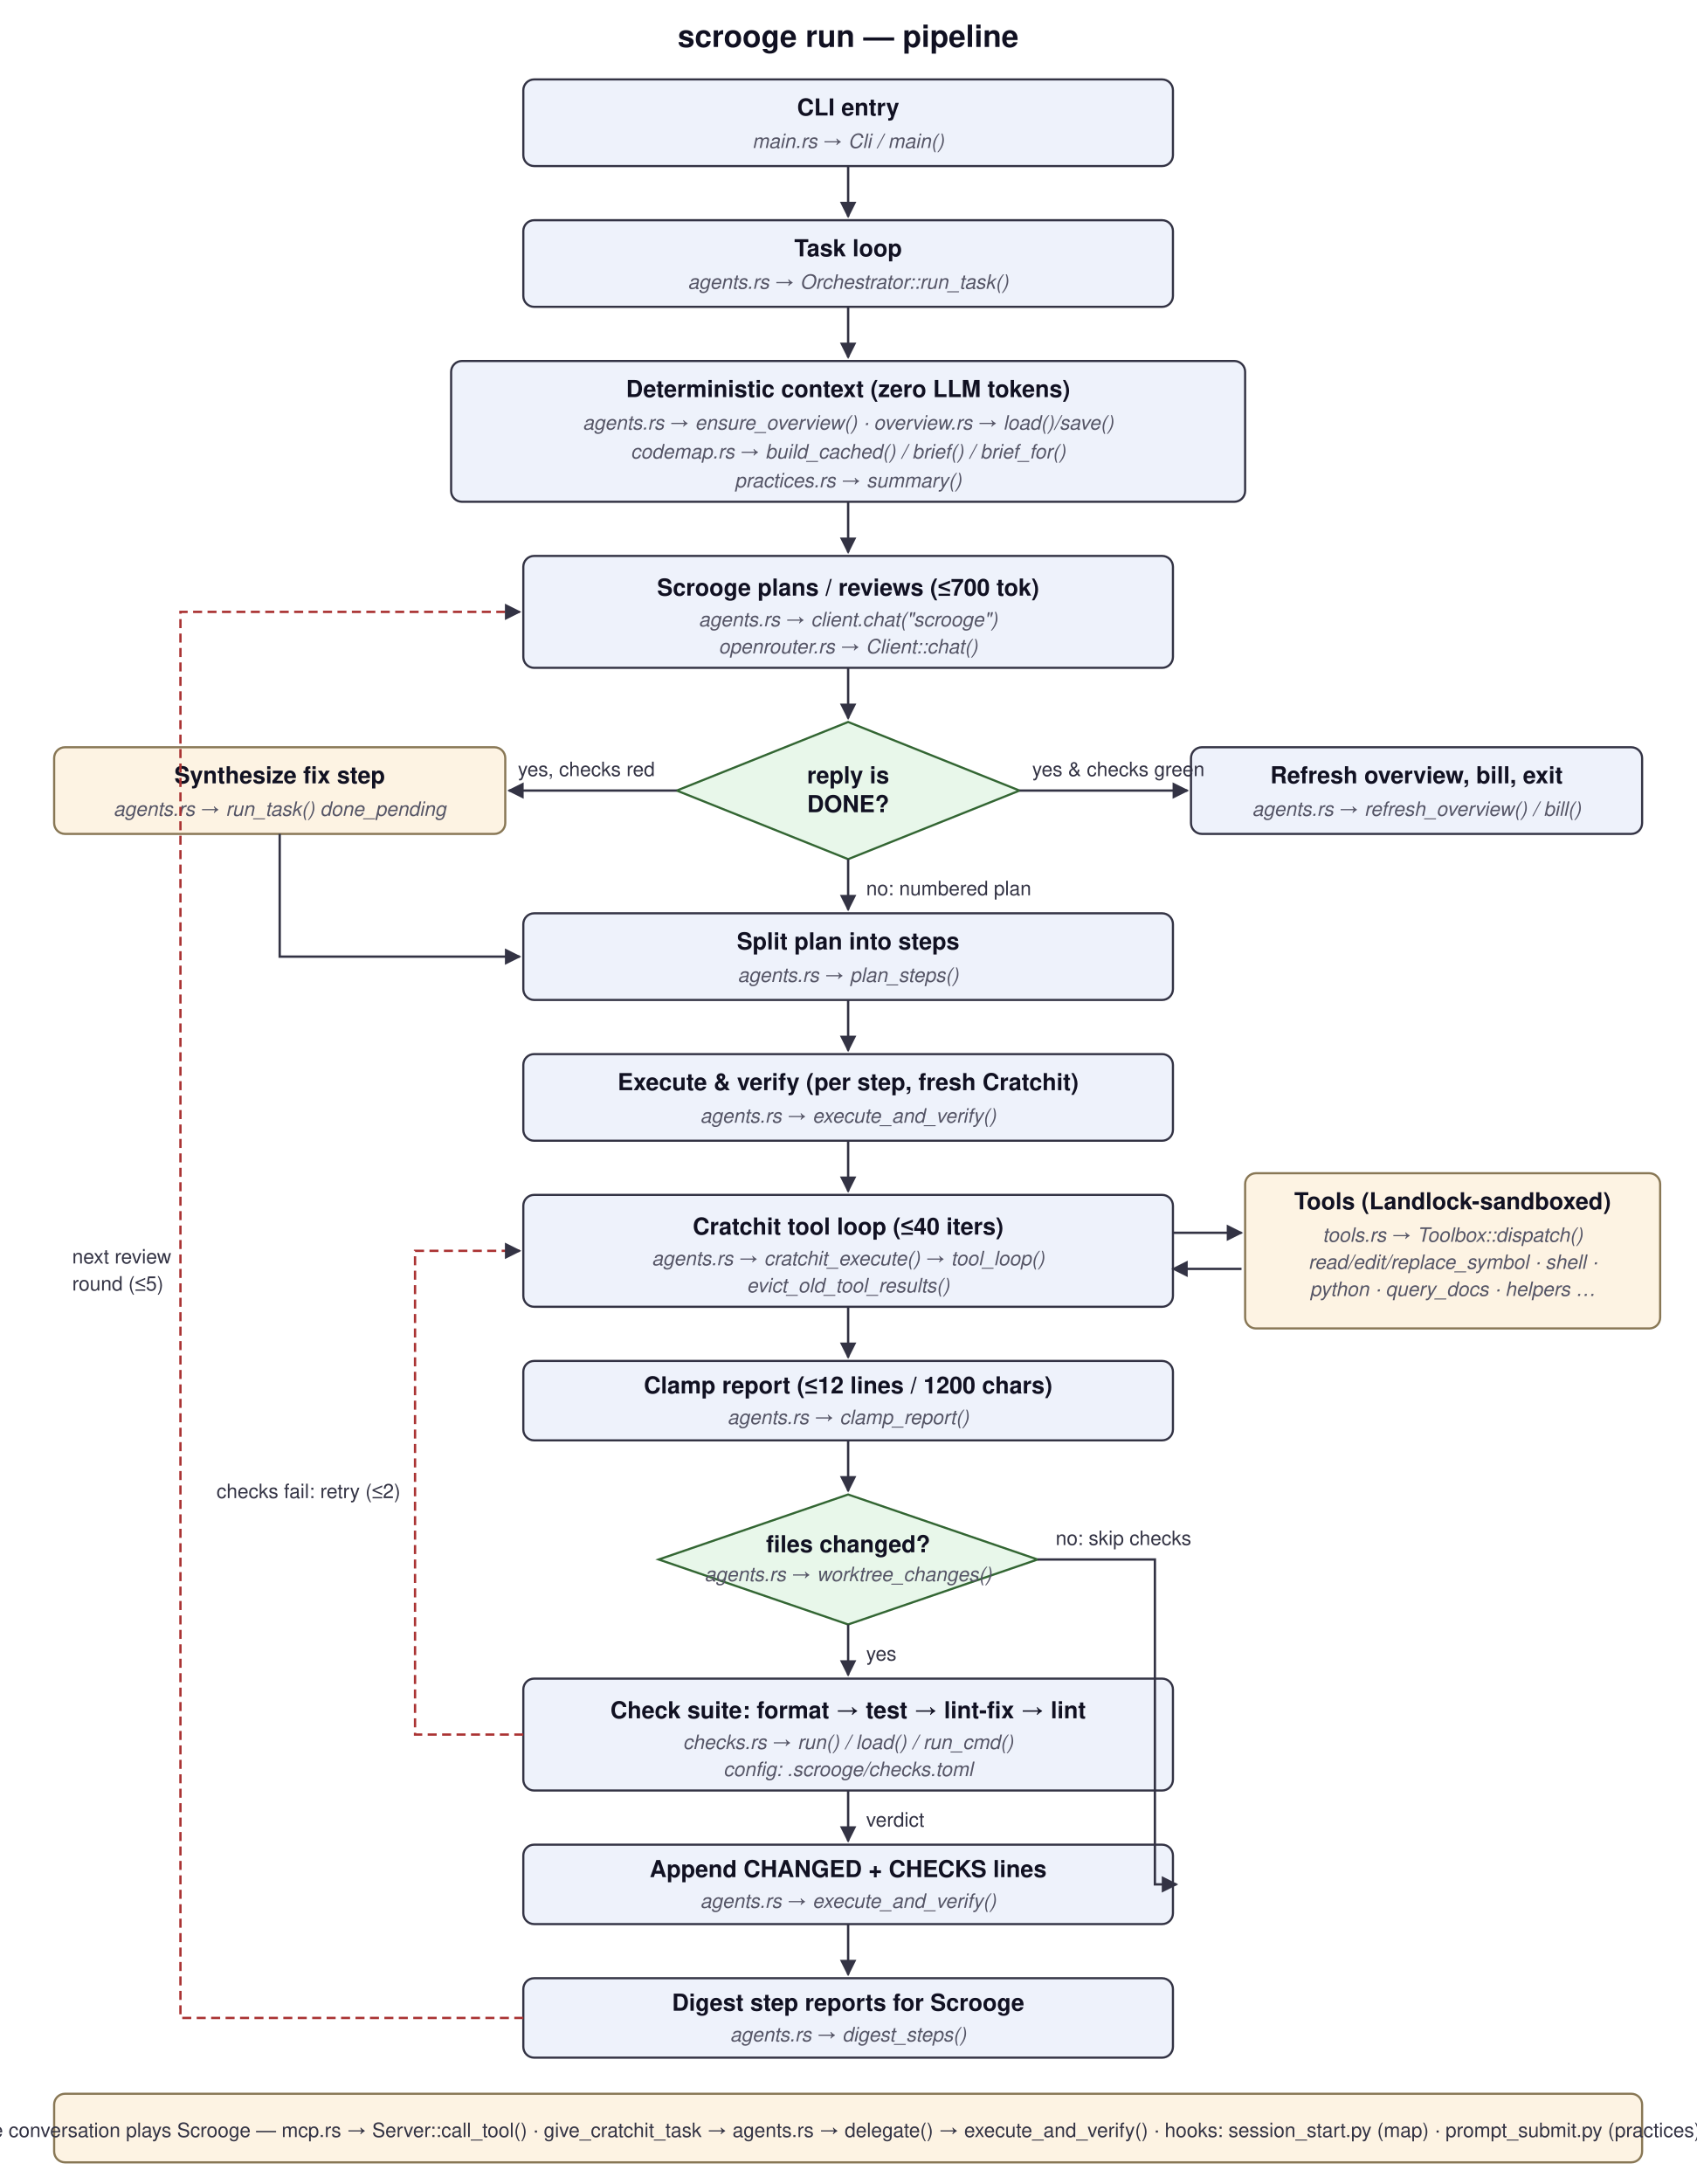
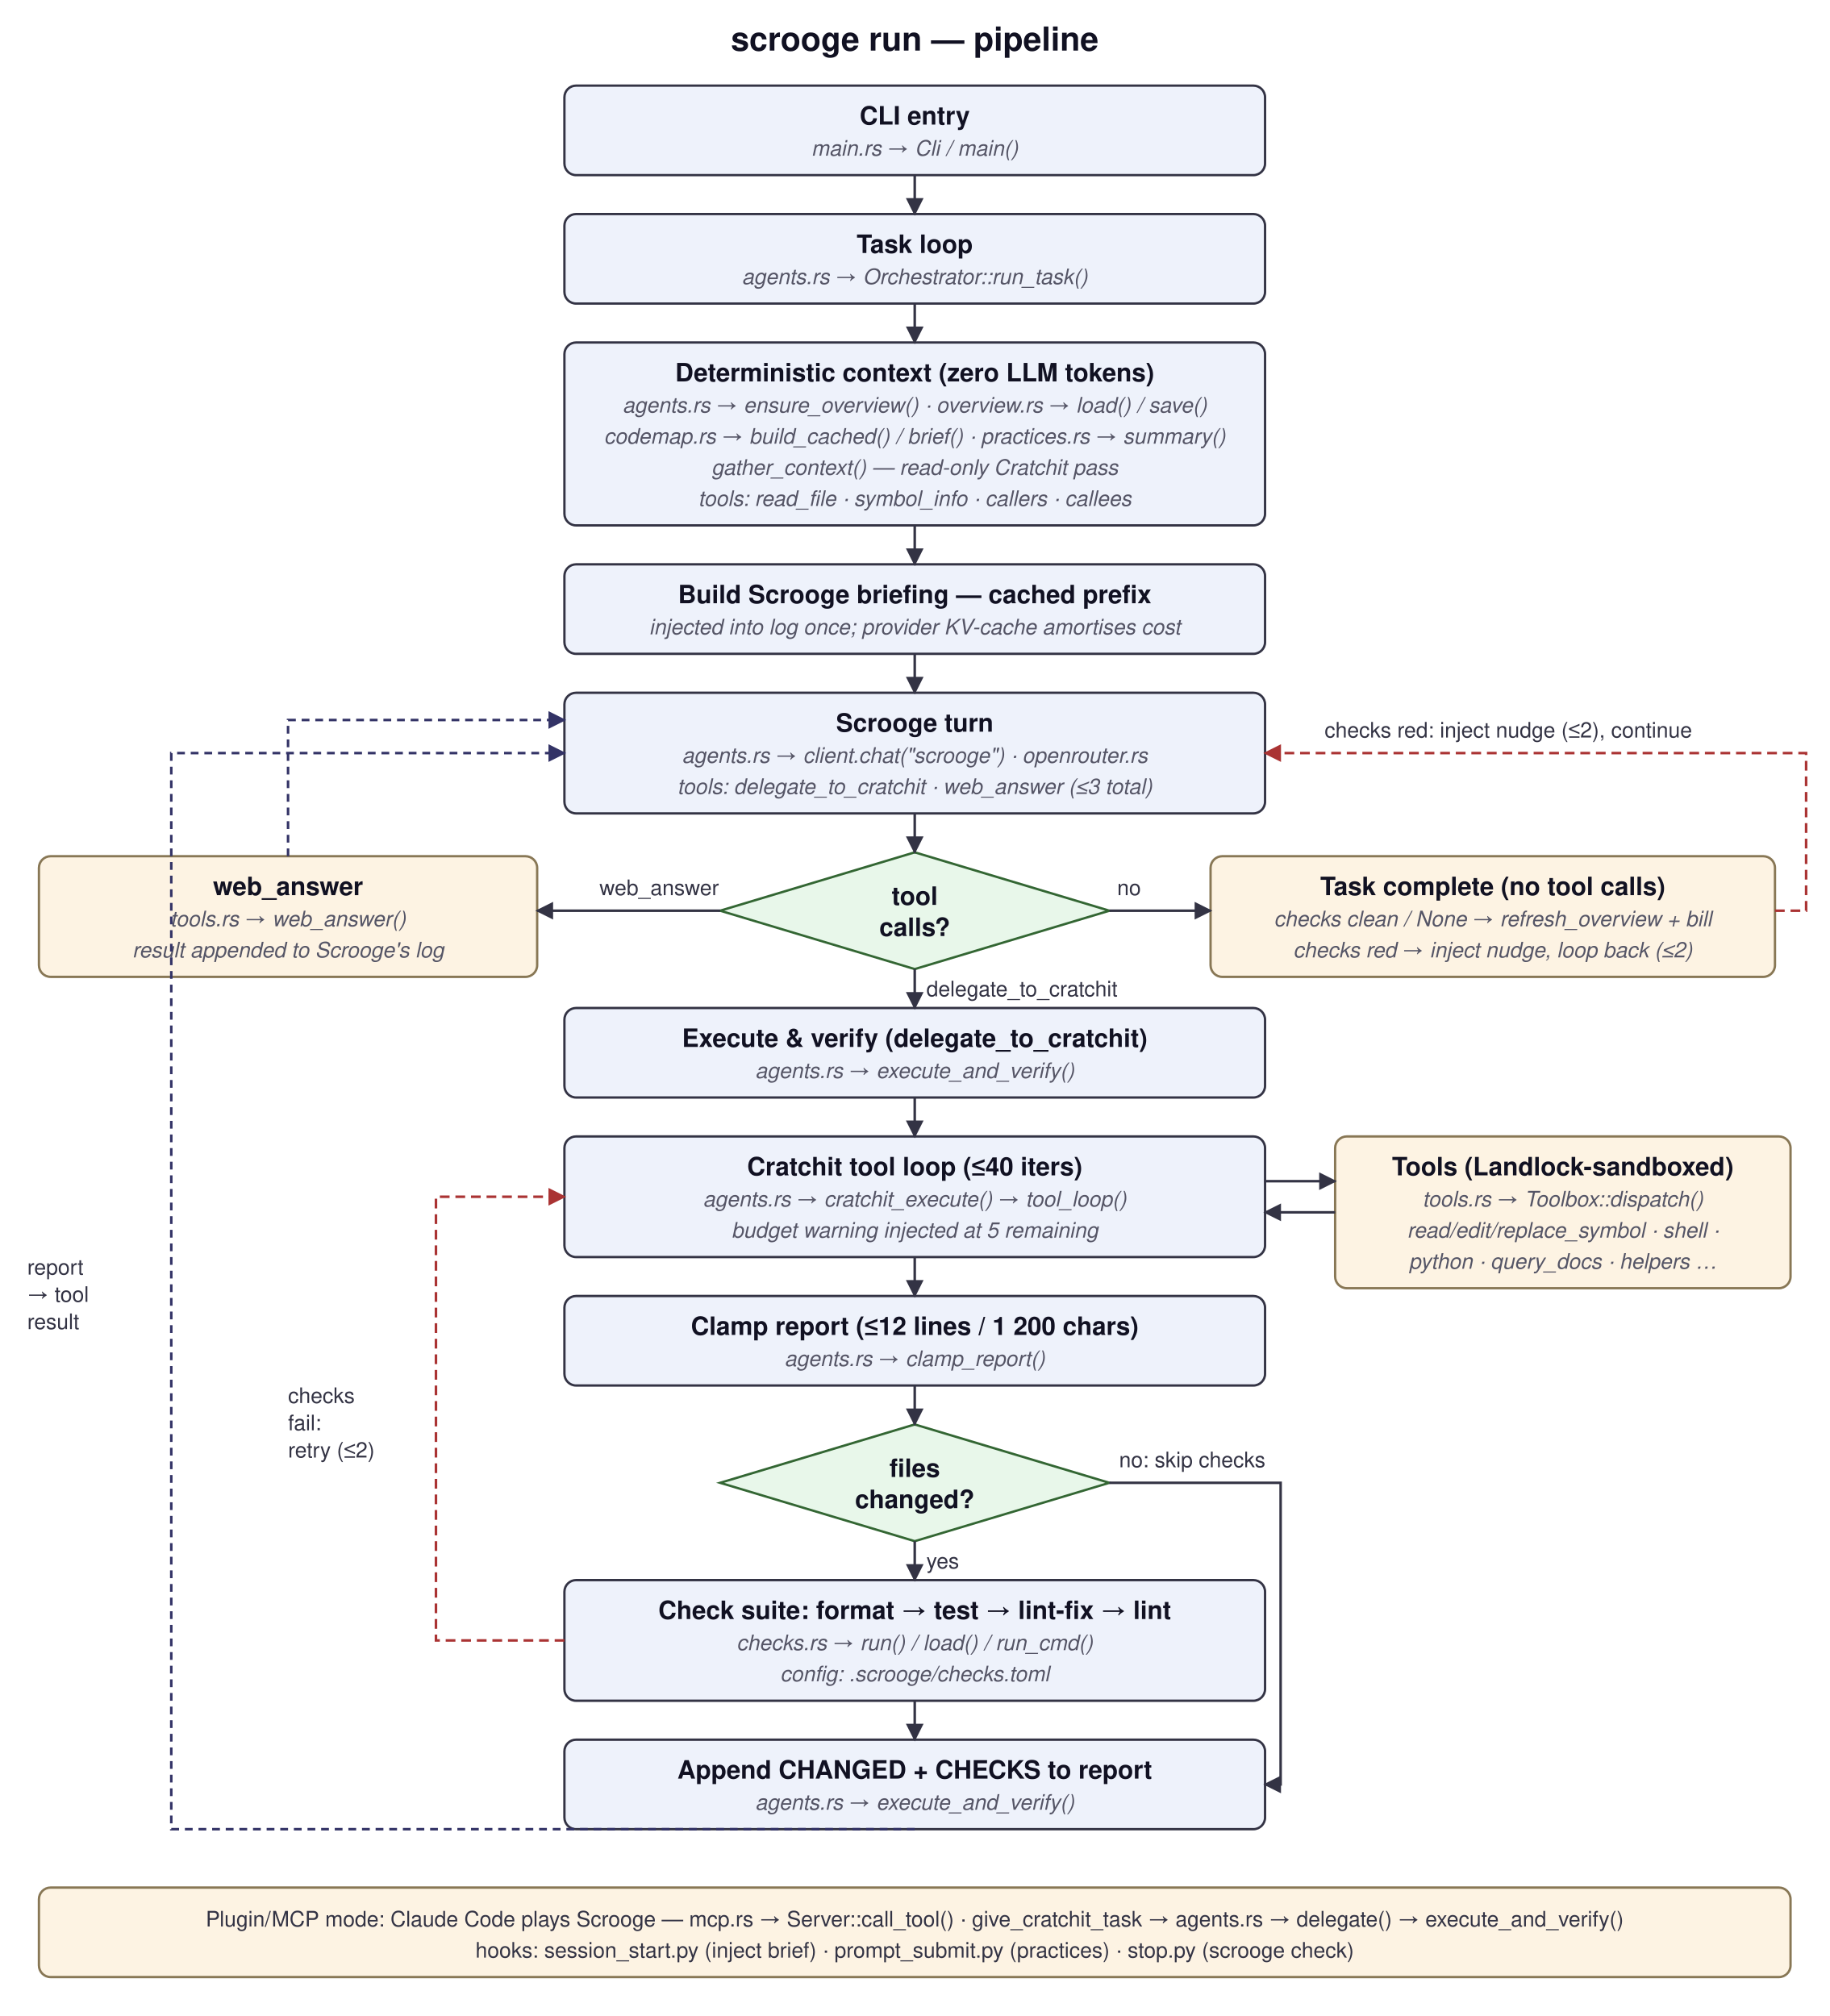
- <svg xmlns="http://www.w3.org/2000/svg" width="940" height="1210" viewBox="0 0 940 1210" font-family="Helvetica, Arial, sans-serif">
+ <svg xmlns="http://www.w3.org/2000/svg" width="940" height="1036" viewBox="0 0 940 1036" font-family="Helvetica, Arial, sans-serif">
  <defs>
-     <marker id="arrow" viewBox="0 0 10 10" refX="9" refY="5" markerWidth="7" markerHeight="7" orient="auto-start-reverse">
+     <marker id="arr" viewBox="0 0 10 10" refX="9" refY="5" markerWidth="7" markerHeight="7" orient="auto-start-reverse">
      <path d="M0,0 L10,5 L0,10 z" fill="#334" />
+     </marker>
+     <marker id="arr-r" viewBox="0 0 10 10" refX="9" refY="5" markerWidth="7" markerHeight="7" orient="auto-start-reverse">
+       <path d="M0,0 L10,5 L0,10 z" fill="#a33" />
+     </marker>
+     <marker id="arr-b" viewBox="0 0 10 10" refX="9" refY="5" markerWidth="7" markerHeight="7" orient="auto-start-reverse">
+       <path d="M0,0 L10,5 L0,10 z" fill="#336" />
    </marker>
  </defs>
  <style>
-     .box { fill:#eef2fb; stroke:#334; stroke-width:1.2; rx:6; }
-     .side { fill:#fdf3e3; stroke:#875; stroke-width:1.2; rx:6; }
-     .diamond { fill:#e8f7ea; stroke:#363; stroke-width:1.2; }
-     .t { font-size:13px; font-weight:bold; fill:#112; text-anchor:middle; }
-     .s { font-size:11px; font-style:italic; fill:#556; text-anchor:middle; }
-     .l { font-size:11px; fill:#334; }
-     .edge { stroke:#334; stroke-width:1.3; fill:none; marker-end:url(#arrow); }
-     .loop { stroke:#a33; stroke-width:1.3; fill:none; marker-end:url(#arrow); stroke-dasharray:5 3; }
+     .box  { fill:#eef2fb; stroke:#334; stroke-width:1.2; }
+     .side { fill:#fdf3e3; stroke:#875; stroke-width:1.2; }
+     .dia  { fill:#e8f7ea; stroke:#363; stroke-width:1.2; }
+     .t    { font-size:13px; font-weight:bold; fill:#112; text-anchor:middle; }
+     .s    { font-size:11px; font-style:italic; fill:#556; text-anchor:middle; }
+     .l    { font-size:11px; fill:#334; }
+     .edge { stroke:#334; stroke-width:1.3; fill:none; marker-end:url(#arr); }
+     .loop { stroke:#a33; stroke-width:1.3; fill:none; marker-end:url(#arr-r); stroke-dasharray:5 3; }
+     .fwd  { stroke:#336; stroke-width:1.3; fill:none; marker-end:url(#arr-b); stroke-dasharray:4 3; }
  </style>
  <text x="470" y="26" text-anchor="middle" font-size="17" font-weight="bold" fill="#112">scrooge run — pipeline</text>
-   <rect class="box" x="290" y="44" width="360" height="48" rx="6" />
-   <text class="t" x="470" y="64">CLI entry</text>
-   <text class="s" x="470" y="82">main.rs → Cli / main()</text>
-   <rect class="box" x="290" y="122" width="360" height="48" rx="6" />
-   <text class="t" x="470" y="142">Task loop</text>
-   <text class="s" x="470" y="160">agents.rs → Orchestrator::run_task()</text>
-   <rect class="box" x="250" y="200" width="440" height="78" rx="6" />
-   <text class="t" x="470" y="220">Deterministic context (zero LLM tokens)</text>
-   <text class="s" x="470" y="238">agents.rs → ensure_overview() · overview.rs → load()/save()</text>
-   <text class="s" x="470" y="254">codemap.rs → build_cached() / brief() / brief_for()</text>
-   <text class="s" x="470" y="270">practices.rs → summary()</text>
-   <rect class="box" x="290" y="308" width="360" height="62" rx="6" />
-   <text class="t" x="470" y="330">Scrooge plans / reviews (≤700 tok)</text>
-   <text class="s" x="470" y="347">agents.rs → client.chat("scrooge")</text>
-   <text class="s" x="470" y="362">openrouter.rs → Client::chat()</text>
-   <polygon class="diamond" points="470,400 565,438 470,476 375,438" />
-   <text class="t" x="470" y="434">reply is</text>
-   <text class="t" x="470" y="450">DONE?</text>
-   <rect class="box" x="660" y="414" width="250" height="48" rx="6" />
-   <text class="t" x="785" y="434">Refresh overview, bill, exit</text>
-   <text class="s" x="785" y="452">agents.rs → refresh_overview() / bill()</text>
-   <rect class="side" x="30" y="414" width="250" height="48" rx="6" />
-   <text class="t" x="155" y="434">Synthesize fix step</text>
-   <text class="s" x="155" y="452">agents.rs → run_task() done_pending</text>
-   <rect class="box" x="290" y="506" width="360" height="48" rx="6" />
-   <text class="t" x="470" y="526">Split plan into steps</text>
-   <text class="s" x="470" y="544">agents.rs → plan_steps()</text>
-   <rect class="box" x="290" y="584" width="360" height="48" rx="6" />
-   <text class="t" x="470" y="604">Execute &amp; verify (per step, fresh Cratchit)</text>
-   <text class="s" x="470" y="622">agents.rs → execute_and_verify()</text>
-   <rect class="box" x="290" y="662" width="360" height="62" rx="6" />
-   <text class="t" x="470" y="684">Cratchit tool loop (≤40 iters)</text>
-   <text class="s" x="470" y="701">agents.rs → cratchit_execute() → tool_loop()</text>
-   <text class="s" x="470" y="716">evict_old_tool_results()</text>
-   <rect class="side" x="690" y="650" width="230" height="86" rx="6" />
-   <text class="t" x="805" y="670">Tools (Landlock-sandboxed)</text>
-   <text class="s" x="805" y="688">tools.rs → Toolbox::dispatch()</text>
-   <text class="s" x="805" y="703">read/edit/replace_symbol · shell ·</text>
-   <text class="s" x="805" y="718">python · query_docs · helpers …</text>
-   <rect class="box" x="290" y="754" width="360" height="44" rx="6" />
-   <text class="t" x="470" y="772">Clamp report (≤12 lines / 1200 chars)</text>
-   <text class="s" x="470" y="789">agents.rs → clamp_report()</text>
-   <polygon class="diamond" points="470,828 575,864 470,900 365,864" />
-   <text class="t" x="470" y="860">files changed?</text>
-   <text class="s" x="470" y="876">agents.rs → worktree_changes()</text>
-   <rect class="box" x="290" y="930" width="360" height="62" rx="6" />
-   <text class="t" x="470" y="952">Check suite: format → test → lint-fix → lint</text>
-   <text class="s" x="470" y="969">checks.rs → run() / load() / run_cmd()</text>
-   <text class="s" x="470" y="984">config: .scrooge/checks.toml</text>
-   <rect class="box" x="290" y="1022" width="360" height="44" rx="6" />
-   <text class="t" x="470" y="1040">Append CHANGED + CHECKS lines</text>
-   <text class="s" x="470" y="1057">agents.rs → execute_and_verify()</text>
-   <rect class="box" x="290" y="1096" width="360" height="44" rx="6" />
-   <text class="t" x="470" y="1114">Digest step reports for Scrooge</text>
-   <text class="s" x="470" y="1131">agents.rs → digest_steps()</text>
-   <rect class="side" x="30" y="1160" width="880" height="38" rx="6" />
-   <text class="l" x="470" y="1184" text-anchor="middle">Plugin/MCP mode: Claude conversation plays Scrooge — mcp.rs → Server::call_tool() · give_cratchit_task → agents.rs → delegate() → execute_and_verify() · hooks: session_start.py (map) · prompt_submit.py (practices) · stop.py (scrooge check)</text>
-   <line class="edge" x1="470" y1="92" x2="470" y2="120" />
-   <line class="edge" x1="470" y1="170" x2="470" y2="198" />
-   <line class="edge" x1="470" y1="278" x2="470" y2="306" />
-   <line class="edge" x1="470" y1="370" x2="470" y2="398" />
-   <line class="edge" x1="470" y1="476" x2="470" y2="504" />
-   <text class="l" x="480" y="496">no: numbered plan</text>
-   <line class="edge" x1="470" y1="554" x2="470" y2="582" />
-   <line class="edge" x1="470" y1="632" x2="470" y2="660" />
-   <line class="edge" x1="470" y1="724" x2="470" y2="752" />
-   <line class="edge" x1="470" y1="798" x2="470" y2="826" />
-   <line class="edge" x1="470" y1="900" x2="470" y2="928" />
-   <text class="l" x="480" y="920">yes</text>
-   <line class="edge" x1="470" y1="992" x2="470" y2="1020" />
-   <text class="l" x="480" y="1012">verdict</text>
-   <line class="edge" x1="470" y1="1066" x2="470" y2="1094" />
-   <line class="edge" x1="565" y1="438" x2="658" y2="438" />
-   <text class="l" x="572" y="430">yes &amp; checks green</text>
-   <line class="edge" x1="375" y1="438" x2="282" y2="438" />
-   <text class="l" x="287" y="430">yes, checks red</text>
-   <path class="edge" d="M155,462 L155,530 L288,530" />
-   <path class="edge" d="M575,864 L640,864 L640,1044 L652,1044" />
-   <text class="l" x="585" y="856">no: skip checks</text>
-   <line class="edge" x1="650" y1="683" x2="688" y2="683" />
-   <line class="edge" x1="688" y1="703" x2="650" y2="703" />
-   <path class="loop" d="M290,961 L230,961 L230,693 L288,693" />
-   <text class="l" x="120" y="830" fill="#a33">checks fail: retry (≤2)</text>
-   <path class="loop" d="M290,1118 L100,1118 L100,339 L288,339" />
-   <text class="l" x="40" y="700" fill="#a33">next review</text>
-   <text class="l" x="40" y="715" fill="#a33">round (≤5)</text>
+   <rect class="box" x="290" y="44" width="360" height="46" rx="6" />
+   <text class="t" x="470" y="64" text-anchor="middle">CLI entry</text>
+   <text class="s" x="470" y="80" text-anchor="middle">main.rs → Cli / main()</text>
+   <rect class="box" x="290" y="110" width="360" height="46" rx="6" />
+   <text class="t" x="470" y="130" text-anchor="middle">Task loop</text>
+   <text class="s" x="470" y="146" text-anchor="middle">agents.rs → Orchestrator::run_task()</text>
+   <rect class="box" x="290" y="176" width="360" height="94" rx="6" />
+   <text class="t" x="470" y="196" text-anchor="middle">Deterministic context  (zero LLM tokens)</text>
+   <text class="s" x="470" y="212" text-anchor="middle">agents.rs → ensure_overview()  ·  overview.rs → load() / save()</text>
+   <text class="s" x="470" y="228" text-anchor="middle">codemap.rs → build_cached() / brief()  ·  practices.rs → summary()</text>
+   <text class="s" x="470" y="244" text-anchor="middle">gather_context() — read-only Cratchit pass</text>
+   <text class="s" x="470" y="260" text-anchor="middle">tools: read_file · symbol_info · callers · callees</text>
+   <rect class="box" x="290" y="290" width="360" height="46" rx="6" />
+   <text class="t" x="470" y="310" text-anchor="middle">Build Scrooge briefing — cached prefix</text>
+   <text class="s" x="470" y="326" text-anchor="middle">injected into log once; provider KV-cache amortises cost</text>
+   <rect class="box" x="290" y="356" width="360" height="62" rx="6" />
+   <text class="t" x="470" y="376" text-anchor="middle">Scrooge turn</text>
+   <text class="s" x="470" y="392" text-anchor="middle">agents.rs → client.chat("scrooge")  ·  openrouter.rs</text>
+   <text class="s" x="470" y="408" text-anchor="middle">tools: delegate_to_cratchit  ·  web_answer (≤3 total)</text>
+   <polygon class="dia" points="470,438 570,468 470,498 370,468" />
+   <text class="t" x="470" y="465" text-anchor="middle">tool</text>
+   <text class="t" x="470" y="481" text-anchor="middle">calls?</text>
+   <rect class="box" x="290" y="518" width="360" height="46" rx="6" />
+   <text class="t" x="470" y="538" text-anchor="middle">Execute &amp; verify  (delegate_to_cratchit)</text>
+   <text class="s" x="470" y="554" text-anchor="middle">agents.rs → execute_and_verify()</text>
+   <rect class="box" x="290" y="584" width="360" height="62" rx="6" />
+   <text class="t" x="470" y="604" text-anchor="middle">Cratchit tool loop  (≤40 iters)</text>
+   <text class="s" x="470" y="620" text-anchor="middle">agents.rs → cratchit_execute() → tool_loop()</text>
+   <text class="s" x="470" y="636" text-anchor="middle">budget warning injected at 5 remaining</text>
+   <rect class="box" x="290" y="666" width="360" height="46" rx="6" />
+   <text class="t" x="470" y="686" text-anchor="middle">Clamp report  (≤12 lines / 1 200 chars)</text>
+   <text class="s" x="470" y="702" text-anchor="middle">agents.rs → clamp_report()</text>
+   <polygon class="dia" points="470,732 570,762 470,792 370,762" />
+   <text class="t" x="470" y="759" text-anchor="middle">files</text>
+   <text class="t" x="470" y="775" text-anchor="middle">changed?</text>
+   <rect class="box" x="290" y="812" width="360" height="62" rx="6" />
+   <text class="t" x="470" y="832" text-anchor="middle">Check suite: format → test → lint-fix → lint</text>
+   <text class="s" x="470" y="848" text-anchor="middle">checks.rs → run() / load() / run_cmd()</text>
+   <text class="s" x="470" y="864" text-anchor="middle">config: .scrooge/checks.toml</text>
+   <rect class="box" x="290" y="894" width="360" height="46" rx="6" />
+   <text class="t" x="470" y="914" text-anchor="middle">Append CHANGED + CHECKS to report</text>
+   <text class="s" x="470" y="930" text-anchor="middle">agents.rs → execute_and_verify()</text>
+   <rect class="side" x="622" y="440" width="290" height="62" rx="6" />
+   <text class="t" x="767" y="460" text-anchor="middle">Task complete  (no tool calls)</text>
+   <text class="s" x="767" y="476" text-anchor="middle">checks clean / None → refresh_overview + bill</text>
+   <text class="s" x="767" y="492" text-anchor="middle">checks red → inject nudge, loop back (≤2)</text>
+   <rect class="side" x="20" y="440" width="256" height="62" rx="6" />
+   <text class="t" x="148" y="460" text-anchor="middle">web_answer</text>
+   <text class="s" x="148" y="476" text-anchor="middle">tools.rs → web_answer()</text>
+   <text class="s" x="148" y="492" text-anchor="middle">result appended to Scrooge's log</text>
+   <rect class="side" x="686" y="584" width="234" height="78" rx="6" />
+   <text class="t" x="803" y="604" text-anchor="middle">Tools  (Landlock-sandboxed)</text>
+   <text class="s" x="803" y="620" text-anchor="middle">tools.rs → Toolbox::dispatch()</text>
+   <text class="s" x="803" y="636" text-anchor="middle">read/edit/replace_symbol · shell ·</text>
+   <text class="s" x="803" y="652" text-anchor="middle">python · query_docs · helpers …</text>
+   <rect class="side" x="20" y="970" width="900" height="46" rx="6" />
+   <text class="l" x="470" y="990" text-anchor="middle">Plugin/MCP mode: Claude Code plays Scrooge — mcp.rs → Server::call_tool()  ·  give_cratchit_task → agents.rs → delegate() → execute_and_verify()</text>
+   <text class="l" x="470" y="1006" text-anchor="middle">hooks: session_start.py (inject brief)  ·  prompt_submit.py (practices)  ·  stop.py (scrooge check)</text>
+   <line class="edge" x1="470" y1="90" x2="470" y2="110" />
+   <line class="edge" x1="470" y1="156" x2="470" y2="176" />
+   <line class="edge" x1="470" y1="270" x2="470" y2="290" />
+   <line class="edge" x1="470" y1="336" x2="470" y2="356" />
+   <line class="edge" x1="470" y1="418" x2="470" y2="438" />
+   <line class="edge" x1="470" y1="498" x2="470" y2="518" />
+   <text class="l" x="476" y="512">delegate_to_cratchit</text>
+   <line class="edge" x1="470" y1="564" x2="470" y2="584" />
+   <line class="edge" x1="470" y1="646" x2="470" y2="666" />
+   <line class="edge" x1="470" y1="712" x2="470" y2="732" />
+   <line class="edge" x1="470" y1="792" x2="470" y2="812" />
+   <text class="l" x="476" y="806">yes</text>
+   <line class="edge" x1="470" y1="874" x2="470" y2="894" />
+   <line class="edge" x1="570" y1="468" x2="622" y2="468" />
+   <text class="l" x="574" y="460">no</text>
+   <line class="edge" x1="370" y1="468" x2="276" y2="468" />
+   <text class="l" x="308" y="460">web_answer</text>
+   <line class="edge" x1="650" y1="607" x2="686" y2="607" />
+   <line class="edge" x1="686" y1="623" x2="650" y2="623" />
+   <path class="edge" d="M570,762 L658,762 L658,917 L650,917" />
+   <text class="l" x="575" y="754">no: skip checks</text>
+   <path class="fwd" d="M470,940 L88,940 L88,387 L290,387" />
+   <text class="l" x="14" y="655" fill="#336">report</text>
+   <text class="l" x="14" y="669" fill="#336">→ tool</text>
+   <text class="l" x="14" y="683" fill="#336">result</text>
+   <path class="fwd" d="M148,440 L148,370 L290,370" />
+   <path class="loop" d="M290,843 L224,843 L224,615 L290,615" />
+   <text class="l" x="148" y="721" fill="#a33">checks</text>
+   <text class="l" x="148" y="735" fill="#a33">fail:</text>
+   <text class="l" x="148" y="749" fill="#a33">retry (≤2)</text>
+   <path class="loop" d="M912,468 L928,468 L928,387 L650,387" />
+   <text class="l" x="775" y="379" text-anchor="middle" fill="#a33">checks red: inject nudge (≤2), continue</text>
</svg>
